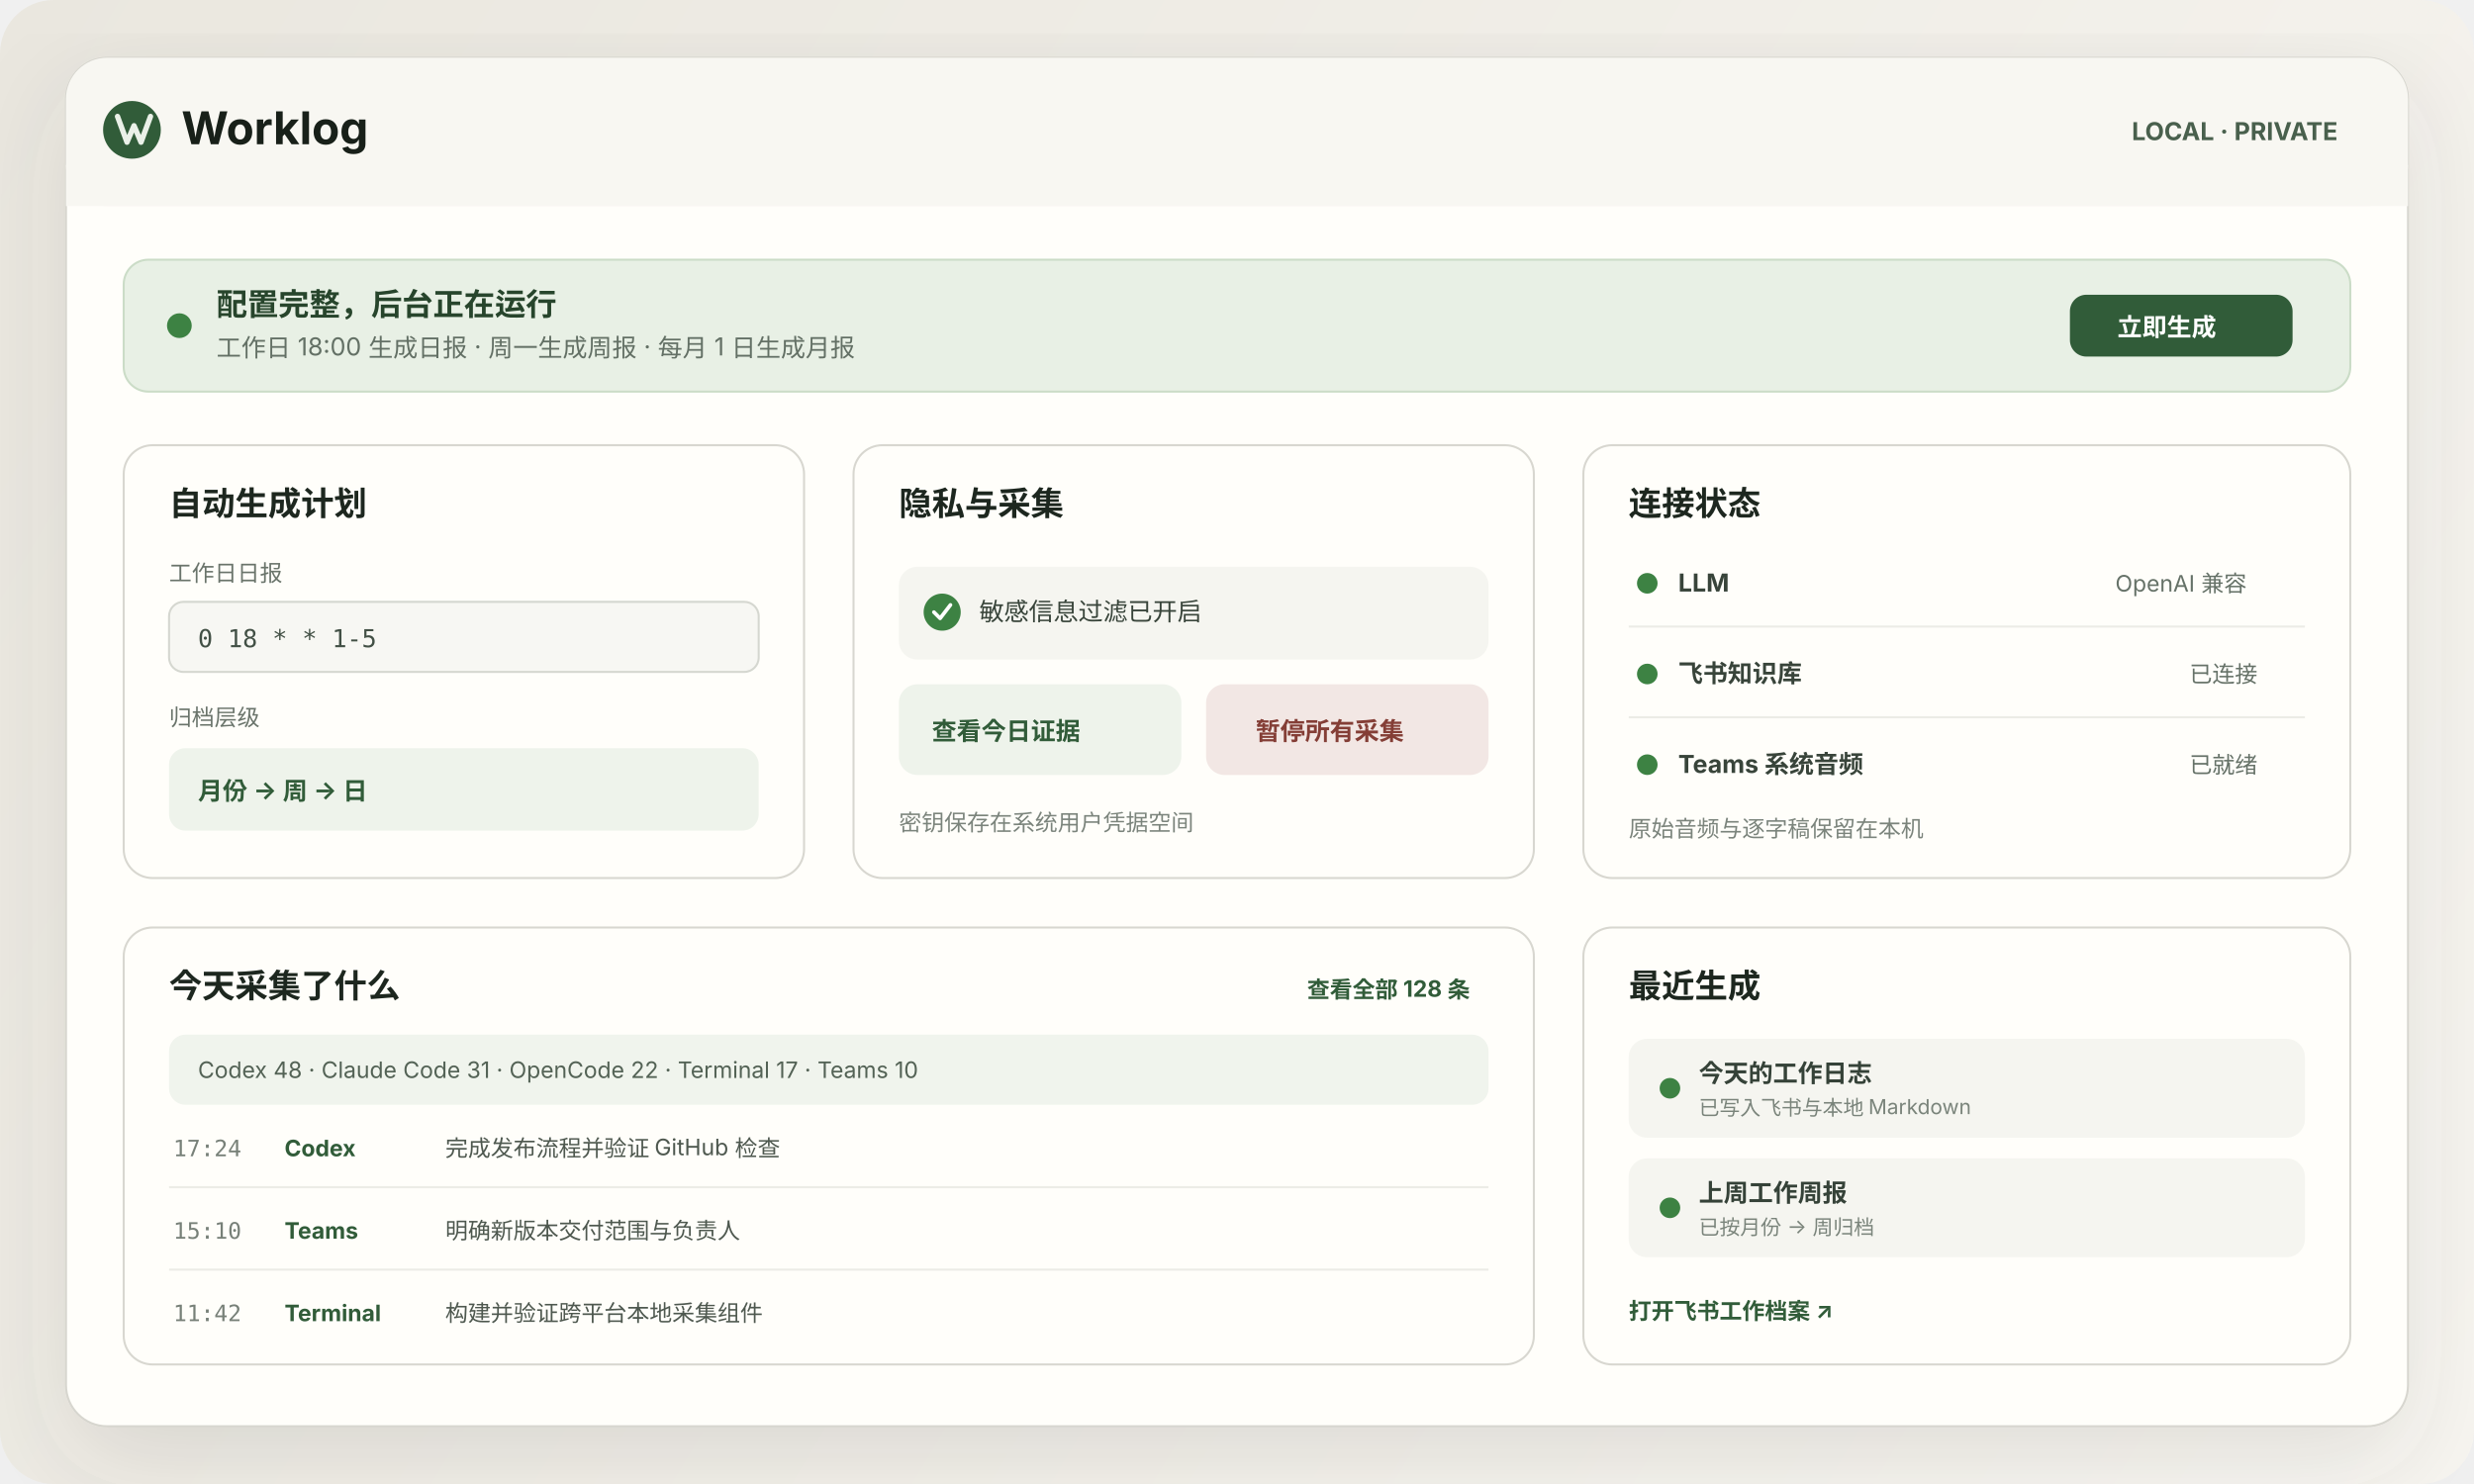
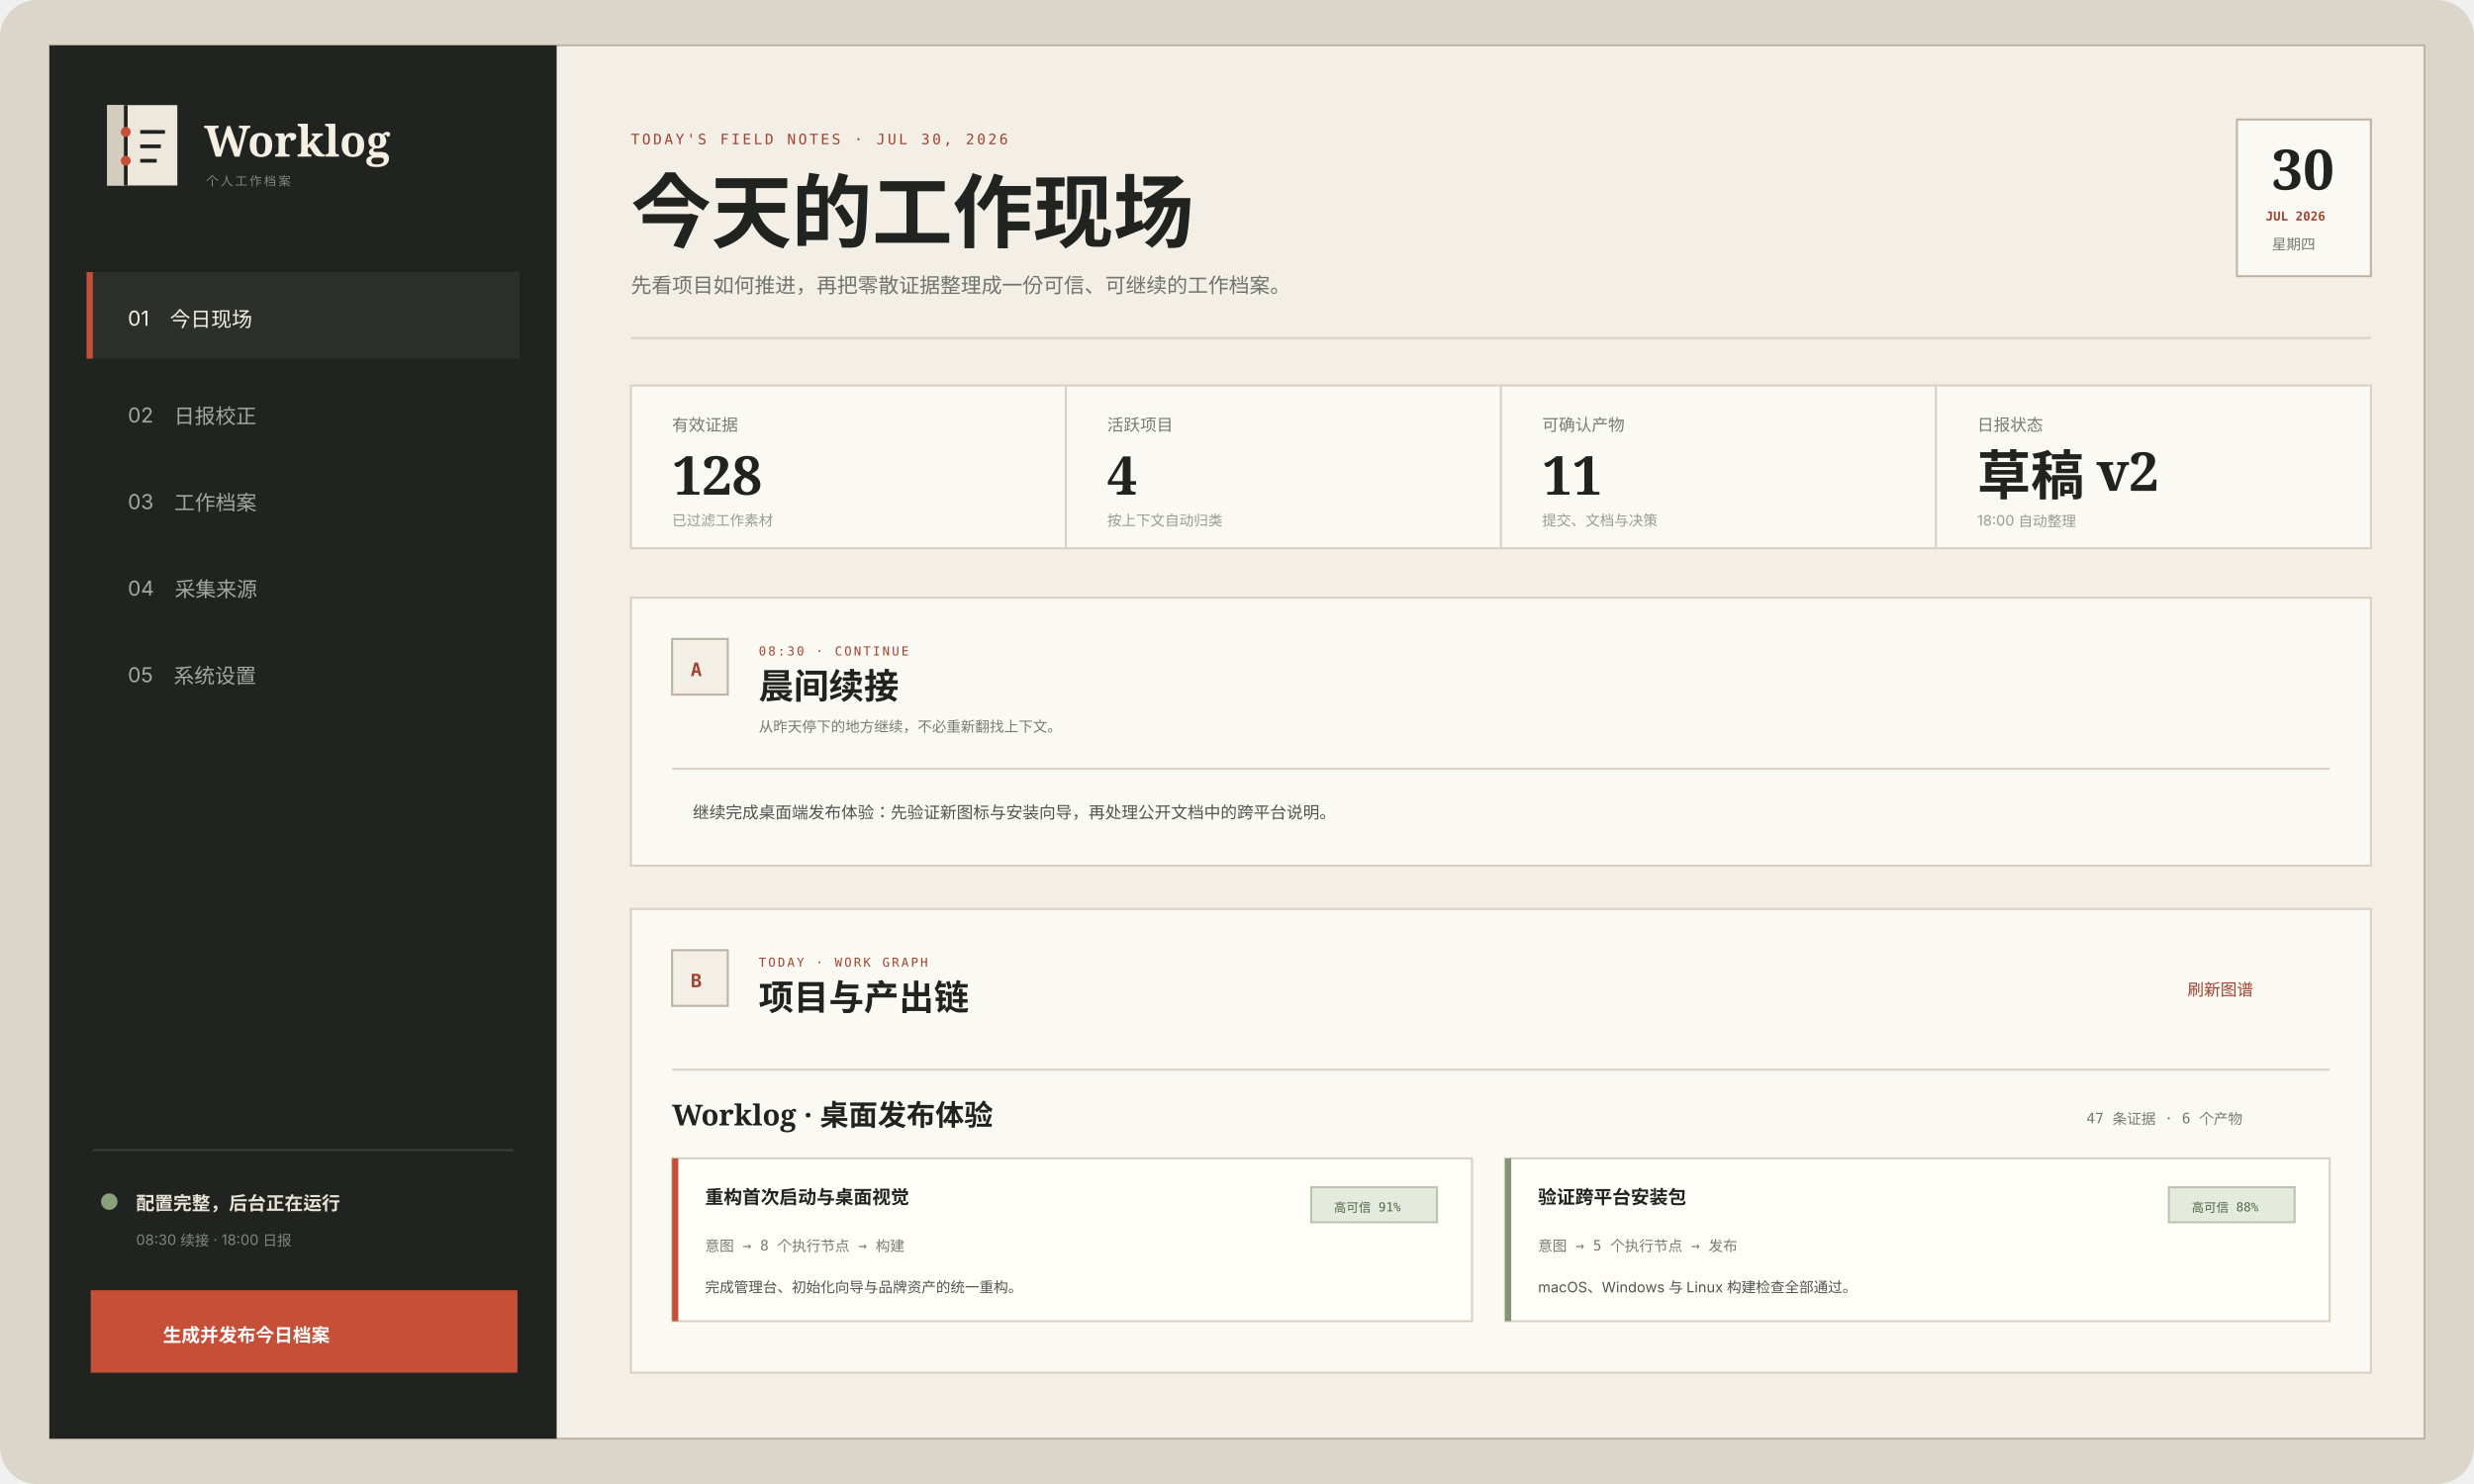
<svg xmlns="http://www.w3.org/2000/svg" width="1200" height="720" viewBox="0 0 1200 720" fill="none">
-   <defs>
-     <linearGradient id="canvas" x1="0" y1="0" x2="1200" y2="720" gradientUnits="userSpaceOnUse">
-       <stop stop-color="#EAE7DF" />
-       <stop offset="1" stop-color="#F7F5F0" />
-     </linearGradient>
-     <filter id="panelShadow" x="-20%" y="-20%" width="140%" height="160%">
-       <feDropShadow dx="0" dy="16" stdDeviation="24" flood-color="#435145" flood-opacity="0.12" />
-     </filter>
-   </defs>
-   <rect width="1200" height="720" rx="26" fill="url(#canvas)" />
-   <rect x="32" y="28" width="1136" height="664" rx="20" fill="#FFFEFA" stroke="#D7D6CF" filter="url(#panelShadow)" />
-   <g font-family="-apple-system, BlinkMacSystemFont, Segoe UI, sans-serif">
-     <rect x="32" y="28" width="1136" height="72" rx="20" fill="#F8F7F2" />
-     <rect x="32" y="80" width="1136" height="20" fill="#F8F7F2" />
-     <circle cx="64" cy="63" r="14" fill="#315C39" />
-     <path d="M57 56.5L61.6 69L65 61L68.4 69L73 56.5" stroke="#EAF1E8" stroke-width="2.6" stroke-linecap="round" stroke-linejoin="round" />
-     <text x="88" y="70" fill="#182019" font-size="22" font-weight="720">Worklog</text>
-     <text x="1034" y="68" fill="#49604D" font-size="12" font-weight="650">LOCAL · PRIVATE</text>
-     <rect x="60" y="126" width="1080" height="64" rx="12" fill="#E8F0E5" stroke="#CBDCC7" />
-     <circle cx="87" cy="158" r="6" fill="#3D8243" />
-     <text x="105" y="153" fill="#27452C" font-size="15" font-weight="700">配置完整，后台正在运行</text>
-     <text x="105" y="173" fill="#637065" font-size="12">工作日 18:00 生成日报 · 周一生成周报 · 每月 1 日生成月报</text>
-     <rect x="1004" y="143" width="108" height="30" rx="8" fill="#315C39" />
-     <text x="1027" y="163" fill="#FFFFFF" font-size="12" font-weight="650">立即生成</text>
-     <g transform="translate(60 216)">
-       <rect width="330" height="210" rx="14" fill="#FFFEFA" stroke="#D8D7D0" />
-       <text x="22" y="34" fill="#1D271F" font-size="16" font-weight="700">自动生成计划</text>
-       <text x="22" y="66" fill="#6A746B" font-size="11">工作日日报</text>
-       <rect x="22" y="76" width="286" height="34" rx="7" fill="#F7F7F3" stroke="#D5D7D0" />
-       <text x="36" y="98" fill="#425045" font-family="ui-monospace, SFMono-Regular, Menlo, monospace" font-size="12">0 18 * * 1-5</text>
-       <text x="22" y="136" fill="#6A746B" font-size="11">归档层级</text>
-       <rect x="22" y="147" width="286" height="40" rx="8" fill="#EEF3EB" />
-       <text x="36" y="172" fill="#315C39" font-size="12" font-weight="650">月份  →  周  →  日</text>
+   <rect width="1200" height="720" rx="18" fill="#DCD5C9" />
+   <rect x="24" y="22" width="1152" height="676" fill="#F3EFE6" stroke="#BFB6A7" />
+   <rect x="24" y="22" width="246" height="676" fill="#20231F" />
+   <g transform="translate(52 51)">
+     <rect width="34" height="39" fill="#EEE8DC" />
+     <rect width="9" height="39" fill="#D4CCBE" />
+     <path d="M9 0V39M16 13H28M16 20H26M16 27H24" stroke="#20231F" stroke-width="1.8" />
+     <circle cx="9" cy="13" r="2.4" fill="#C64F37" />
+     <circle cx="9" cy="27" r="2.4" fill="#C64F37" />
+     <text x="47" y="25" fill="#F4EEE3" font-family="Georgia, serif" font-size="21" font-weight="600">Worklog</text>
+     <text x="48" y="39" fill="#81887E" font-family="Menlo, monospace" font-size="6" letter-spacing="1">个人工作档案</text>
+   </g>
+   <g font-family="-apple-system, BlinkMacSystemFont, Segoe UI, sans-serif" font-size="10">
+     <rect x="42" y="132" width="210" height="42" fill="#2C302A" />
+     <rect x="42" y="132" width="3" height="42" fill="#C64F37" />
+     <text x="62" y="158" fill="#F7F1E7">01　今日现场</text>
+     <text x="62" y="205" fill="#A2A9A0">02　日报校正</text>
+     <text x="62" y="247" fill="#A2A9A0">03　工作档案</text>
+     <text x="62" y="289" fill="#A2A9A0">04　采集来源</text>
+     <text x="62" y="331" fill="#A2A9A0">05　系统设置</text>
+   </g>
+   <line x1="45" y1="558" x2="249" y2="558" stroke="#3B4038" />
+   <circle cx="53" cy="583" r="4" fill="#89A17B" />
+   <text x="66" y="587" fill="#E9E3D8" font-family="-apple-system, sans-serif" font-size="9" font-weight="600">配置完整，后台正在运行</text>
+   <text x="66" y="604" fill="#7F867D" font-family="-apple-system, sans-serif" font-size="7">08:30 续接 · 18:00 日报</text>
+   <rect x="44" y="626" width="207" height="40" fill="#C64F37" />
+   <text x="79" y="651" fill="white" font-family="-apple-system, sans-serif" font-size="9" font-weight="700">生成并发布今日档案</text>
+   <g transform="translate(306 58)">
+     <text x="0" y="12" fill="#A14230" font-family="Menlo, monospace" font-size="7" letter-spacing="1.2">TODAY'S FIELD NOTES · JUL 30, 2026</text>
+     <text x="0" y="59" fill="#20231F" font-family="Georgia, serif" font-size="39" font-weight="600">今天的工作现场</text>
+     <text x="0" y="84" fill="#6F746C" font-family="-apple-system, sans-serif" font-size="10">先看项目如何推进，再把零散证据整理成一份可信、可继续的工作档案。</text>
+     <rect x="779" y="0" width="65" height="76" fill="#FBF9F3" stroke="#BCB3A4" />
+     <text x="796" y="34" fill="#20231F" font-family="Georgia, serif" font-size="27" font-weight="600">30</text>
+     <text x="793" y="49" fill="#A14230" font-family="Menlo, monospace" font-size="6" font-weight="700">JUL 2026</text>
+     <text x="796" y="63" fill="#777B72" font-family="-apple-system, sans-serif" font-size="7">星期四</text>
+     <line x1="0" y1="106" x2="844" y2="106" stroke="#D8D1C4" />
+     <g transform="translate(0 129)">
+       <rect width="844" height="79" fill="#FBF9F3" stroke="#D8D1C4" />
+       <line x1="211" y1="0" x2="211" y2="79" stroke="#D8D1C4" />
+       <line x1="422" y1="0" x2="422" y2="79" stroke="#D8D1C4" />
+       <line x1="633" y1="0" x2="633" y2="79" stroke="#D8D1C4" />
+       <g fill="#777B72" font-family="-apple-system, sans-serif" font-size="8">
+         <text x="20" y="22">有效证据</text>
+         <text x="231" y="22">活跃项目</text>
+         <text x="442" y="22">可确认产物</text>
+         <text x="653" y="22">日报状态</text>
+       </g>
+       <g fill="#20231F" font-family="Georgia, serif" font-size="26" font-weight="600">
+         <text x="20" y="53">128</text>
+         <text x="231" y="53">4</text>
+         <text x="442" y="53">11</text>
+         <text x="653" y="53">草稿 v2</text>
+       </g>
+       <g fill="#999B92" font-family="-apple-system, sans-serif" font-size="7">
+         <text x="20" y="68">已过滤工作素材</text>
+         <text x="231" y="68">按上下文自动归类</text>
+         <text x="442" y="68">提交、文档与决策</text>
+         <text x="653" y="68">18:00 自动整理</text>
+       </g>
    </g>
-     <g transform="translate(414 216)">
-       <rect width="330" height="210" rx="14" fill="#FFFEFA" stroke="#D8D7D0" />
-       <text x="22" y="34" fill="#1D271F" font-size="16" font-weight="700">隐私与采集</text>
-       <rect x="22" y="59" width="286" height="45" rx="9" fill="#F5F5F0" />
-       <circle cx="43" cy="81" r="9" fill="#3D8243" />
-       <path d="M39 81L42 84L47 77.5" stroke="#FFFFFF" stroke-width="1.8" stroke-linecap="round" stroke-linejoin="round" />
-       <text x="61" y="85" fill="#38443A" font-size="12">敏感信息过滤已开启</text>
-       <rect x="22" y="116" width="137" height="44" rx="9" fill="#EEF3EB" />
-       <text x="38" y="143" fill="#315C39" font-size="12" font-weight="650">查看今日证据</text>
-       <rect x="171" y="116" width="137" height="44" rx="9" fill="#F2E7E4" />
-       <text x="195" y="143" fill="#843E36" font-size="12" font-weight="650">暂停所有采集</text>
-       <text x="22" y="187" fill="#7B847C" font-size="11">密钥保存在系统用户凭据空间</text>
+     <g transform="translate(0 232)">
+       <rect width="844" height="130" fill="#FBF9F3" stroke="#D8D1C4" />
+       <rect x="20" y="20" width="27" height="27" fill="#F3EFE6" stroke="#BCB3A4" />
+       <text x="29" y="38" fill="#A14230" font-family="Menlo, monospace" font-size="9" font-weight="700">A</text>
+       <text x="62" y="28" fill="#A14230" font-family="Menlo, monospace" font-size="6" letter-spacing="1">08:30 · CONTINUE</text>
+       <text x="62" y="49" fill="#20231F" font-family="Georgia, serif" font-size="17" font-weight="600">晨间续接</text>
+       <text x="62" y="65" fill="#777B72" font-family="-apple-system, sans-serif" font-size="7">从昨天停下的地方继续，不必重新翻找上下文。</text>
+       <line x1="20" y1="83" x2="824" y2="83" stroke="#D8D1C4" />
+       <text x="30" y="107" fill="#4F554E" font-family="-apple-system, sans-serif" font-size="8">继续完成桌面端发布体验：先验证新图标与安装向导，再处理公开文档中的跨平台说明。</text>
    </g>
-     <g transform="translate(768 216)">
-       <rect width="372" height="210" rx="14" fill="#FFFEFA" stroke="#D8D7D0" />
-       <text x="22" y="34" fill="#1D271F" font-size="16" font-weight="700">连接状态</text>
-       <circle cx="31" cy="67" r="5" fill="#3D8243" />
-       <text x="46" y="71" fill="#38443A" font-size="12" font-weight="650">LLM</text>
-       <text x="258" y="71" fill="#667268" font-size="11">OpenAI 兼容</text>
-       <line x1="22" y1="88" x2="350" y2="88" stroke="#ECECE6" />
-       <circle cx="31" cy="111" r="5" fill="#3D8243" />
-       <text x="46" y="115" fill="#38443A" font-size="12" font-weight="650">飞书知识库</text>
-       <text x="294" y="115" fill="#667268" font-size="11">已连接</text>
-       <line x1="22" y1="132" x2="350" y2="132" stroke="#ECECE6" />
-       <circle cx="31" cy="155" r="5" fill="#3D8243" />
-       <text x="46" y="159" fill="#38443A" font-size="12" font-weight="650">Teams 系统音频</text>
-       <text x="294" y="159" fill="#667268" font-size="11">已就绪</text>
-       <text x="22" y="190" fill="#7B847C" font-size="11">原始音频与逐字稿保留在本机</text>
-     </g>
-     <g transform="translate(60 450)">
-       <rect width="684" height="212" rx="14" fill="#FFFEFA" stroke="#D8D7D0" />
-       <text x="22" y="34" fill="#1D271F" font-size="16" font-weight="700">今天采集了什么</text>
-       <text x="574" y="34" fill="#315C39" font-size="11" font-weight="650">查看全部 128 条</text>
-       <rect x="22" y="52" width="640" height="34" rx="8" fill="#F0F4ED" />
-       <text x="36" y="73" fill="#536255" font-size="11">Codex 48 · Claude Code 31 · OpenCode 22 · Terminal 17 · Teams 10</text>
-       <text x="24" y="111" fill="#778078" font-family="ui-monospace, SFMono-Regular, Menlo, monospace" font-size="11">17:24</text>
-       <text x="78" y="111" fill="#315C39" font-size="11" font-weight="700">Codex</text>
-       <text x="156" y="111" fill="#4E584F" font-size="11">完成发布流程并验证 GitHub 检查</text>
-       <line x1="22" y1="126" x2="662" y2="126" stroke="#ECECE6" />
-       <text x="24" y="151" fill="#778078" font-family="ui-monospace, SFMono-Regular, Menlo, monospace" font-size="11">15:10</text>
-       <text x="78" y="151" fill="#315C39" font-size="11" font-weight="700">Teams</text>
-       <text x="156" y="151" fill="#4E584F" font-size="11">明确新版本交付范围与负责人</text>
-       <line x1="22" y1="166" x2="662" y2="166" stroke="#ECECE6" />
-       <text x="24" y="191" fill="#778078" font-family="ui-monospace, SFMono-Regular, Menlo, monospace" font-size="11">11:42</text>
-       <text x="78" y="191" fill="#315C39" font-size="11" font-weight="700">Terminal</text>
-       <text x="156" y="191" fill="#4E584F" font-size="11">构建并验证跨平台本地采集组件</text>
-     </g>
-     <g transform="translate(768 450)">
-       <rect width="372" height="212" rx="14" fill="#FFFEFA" stroke="#D8D7D0" />
-       <text x="22" y="34" fill="#1D271F" font-size="16" font-weight="700">最近生成</text>
-       <rect x="22" y="54" width="328" height="48" rx="9" fill="#F5F5F0" />
-       <circle cx="42" cy="78" r="5" fill="#3D8243" />
-       <text x="56" y="75" fill="#354238" font-size="12" font-weight="650">今天的工作日志</text>
-       <text x="56" y="91" fill="#7A847B" font-size="10">已写入飞书与本地 Markdown</text>
-       <rect x="22" y="112" width="328" height="48" rx="9" fill="#F5F5F0" />
-       <circle cx="42" cy="136" r="5" fill="#3D8243" />
-       <text x="56" y="133" fill="#354238" font-size="12" font-weight="650">上周工作周报</text>
-       <text x="56" y="149" fill="#7A847B" font-size="10">已按月份 → 周归档</text>
-       <text x="22" y="190" fill="#315C39" font-size="11" font-weight="650">打开飞书工作档案  ↗</text>
+     <g transform="translate(0 383)">
+       <rect width="844" height="225" fill="#FBF9F3" stroke="#D8D1C4" />
+       <rect x="20" y="20" width="27" height="27" fill="#F3EFE6" stroke="#BCB3A4" />
+       <text x="29" y="38" fill="#A14230" font-family="Menlo, monospace" font-size="9" font-weight="700">B</text>
+       <text x="62" y="28" fill="#A14230" font-family="Menlo, monospace" font-size="6" letter-spacing="1">TODAY · WORK GRAPH</text>
+       <text x="62" y="49" fill="#20231F" font-family="Georgia, serif" font-size="17" font-weight="600">项目与产出链</text>
+       <text x="755" y="42" fill="#A14230" font-family="-apple-system, sans-serif" font-size="8">刷新图谱</text>
+       <line x1="20" y1="78" x2="824" y2="78" stroke="#D8D1C4" />
+       <text x="20" y="105" fill="#20231F" font-family="Georgia, serif" font-size="14" font-weight="600">Worklog · 桌面发布体验</text>
+       <text x="706" y="104" fill="#777B72" font-family="Menlo, monospace" font-size="7">47 条证据 · 6 个产物</text>
+       <rect x="20" y="121" width="388" height="79" fill="#FFFDF8" stroke="#D8D1C4" />
+       <rect x="20" y="121" width="3" height="79" fill="#C64F37" />
+       <text x="36" y="143" fill="#20231F" font-family="-apple-system, sans-serif" font-size="9" font-weight="600">重构首次启动与桌面视觉</text>
+       <rect x="330" y="135" width="61" height="17" fill="#E5EADF" stroke="#B9C5B1" />
+       <text x="341" y="147" fill="#526644" font-family="Menlo, monospace" font-size="6">高可信 91%</text>
+       <text x="36" y="166" fill="#777B72" font-family="Menlo, monospace" font-size="7">意图  →  8 个执行节点  →  构建</text>
+       <text x="36" y="186" fill="#4F554E" font-family="-apple-system, sans-serif" font-size="7">完成管理台、初始化向导与品牌资产的统一重构。</text>
+       <rect x="424" y="121" width="400" height="79" fill="#FFFDF8" stroke="#D8D1C4" />
+       <rect x="424" y="121" width="3" height="79" fill="#829677" />
+       <text x="440" y="143" fill="#20231F" font-family="-apple-system, sans-serif" font-size="9" font-weight="600">验证跨平台安装包</text>
+       <rect x="746" y="135" width="61" height="17" fill="#E5EADF" stroke="#B9C5B1" />
+       <text x="757" y="147" fill="#526644" font-family="Menlo, monospace" font-size="6">高可信 88%</text>
+       <text x="440" y="166" fill="#777B72" font-family="Menlo, monospace" font-size="7">意图  →  5 个执行节点  →  发布</text>
+       <text x="440" y="186" fill="#4F554E" font-family="-apple-system, sans-serif" font-size="7">macOS、Windows 与 Linux 构建检查全部通过。</text>
    </g>
  </g>
</svg>
